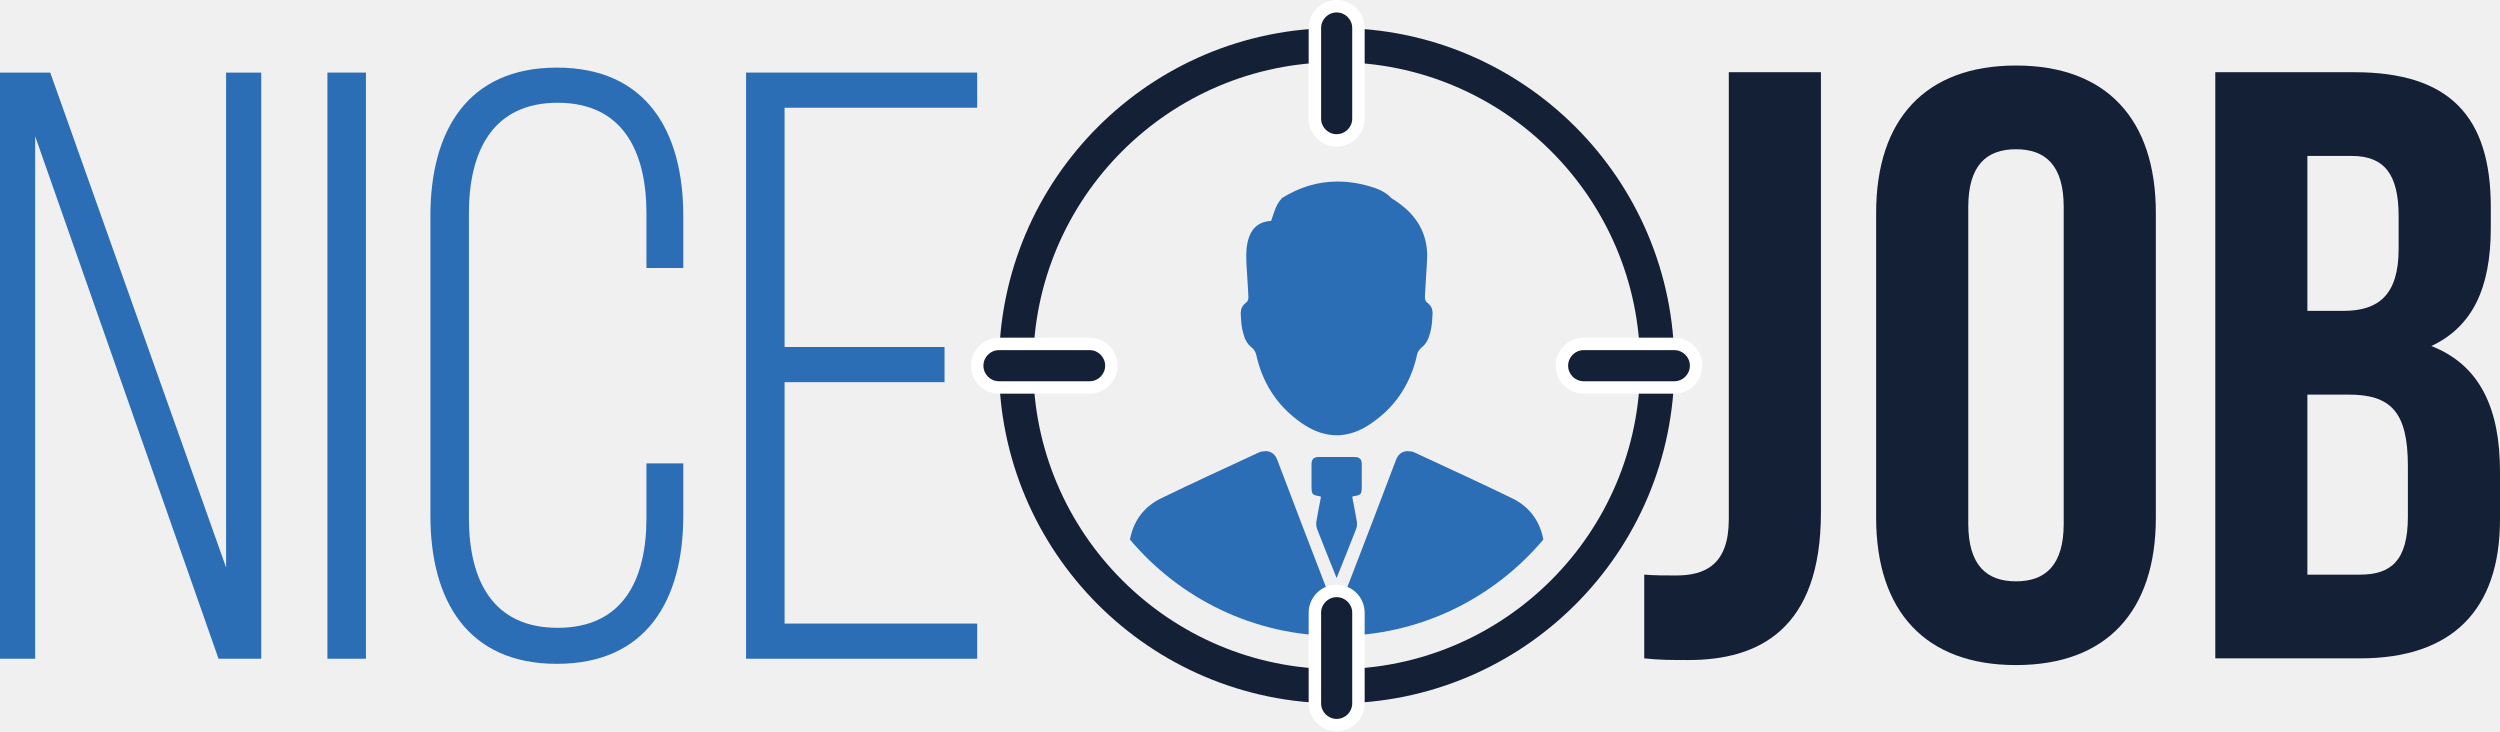
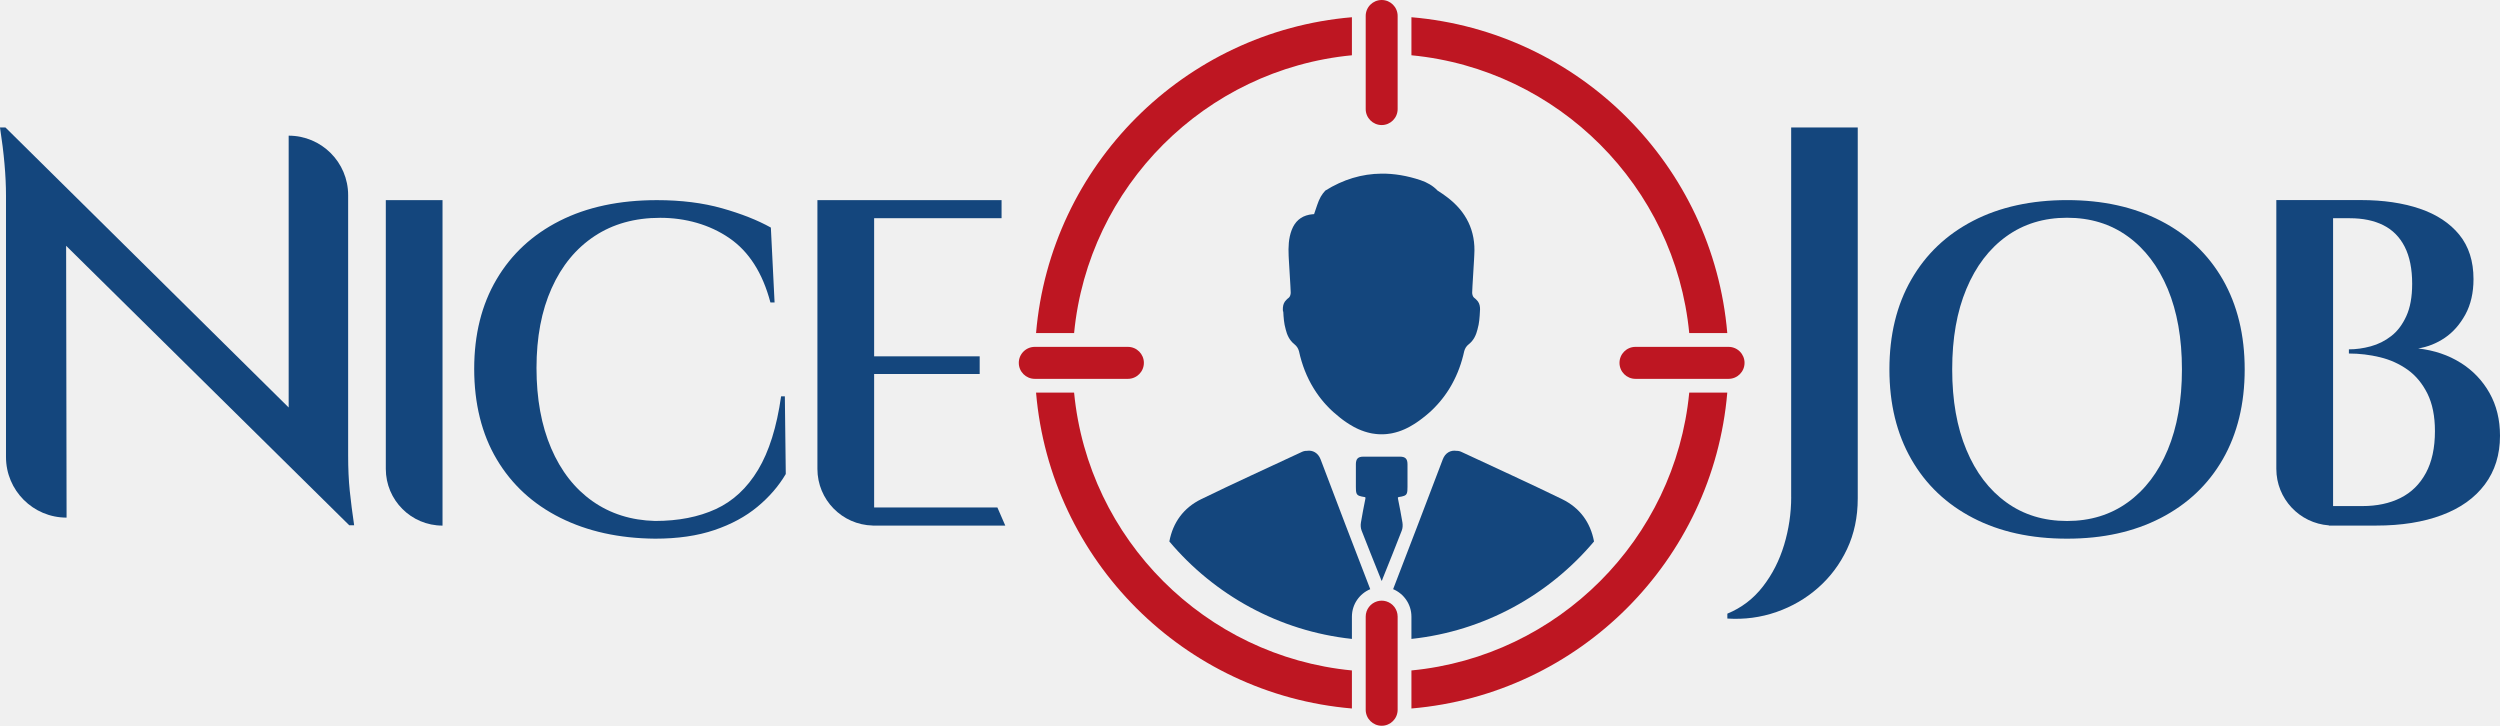
- <svg xmlns="http://www.w3.org/2000/svg" id="Vrstva_2" data-name="Vrstva 2" viewBox="0 0 803.55 235.07">
+ <svg xmlns="http://www.w3.org/2000/svg" id="Vrstva_2" data-name="Vrstva 2" viewBox="0 0 725.49 210.61">
  <defs>
    <style>
      .cls-1 {
-         fill: #2c6eb6;
+         fill: #be1622;
      }

      .cls-2 {
-         fill: #fff;
-       }
- 
-       .cls-3 {
-         fill: #132035;
+         fill: #14467d;
      }
    </style>
  </defs>
  <g id="Vrstva_1-2" data-name="Vrstva 1">
    <g>
-       <g>
-         <path class="cls-1" d="M11.3,211.74H0V23.33h16.15l56.52,159.07V23.33h11.3v188.4h-13.73L11.3,43.79v167.95Z" />
-         <path class="cls-1" d="M117.62,23.33v188.4h-12.38V23.33h12.38Z" />
-         <path class="cls-1" d="M219.62,69.36v16.78h-11.84v-17.58c0-20.19-7.81-35.53-28.53-35.53s-28.53,15.34-28.53,35.53v97.97c0,20.19,7.8,35.26,28.53,35.26s28.53-15.07,28.53-35.26v-17.58h11.84v16.78c0,27.18-11.84,47.64-40.64,47.64s-40.64-20.46-40.64-47.64v-96.36c0-27.18,11.84-47.64,40.64-47.64s40.64,20.46,40.64,47.64Z" />
-         <path class="cls-1" d="M303.59,111.54v11.3h-51.41v77.59h61.91v11.3h-74.29V23.33h74.29v11.3h-61.91v76.9h51.41Z" />
-       </g>
-       <g>
-         <path class="cls-3" d="M528.48,184.7c3.23.27,7,.27,10.23.27,9.42,0,16.96-3.5,16.96-18.03V23.21h29.61v141.57c0,37.68-20.19,47.37-42.53,47.37-5.38,0-9.42,0-14.26-.54v-26.92Z" />
-         <path class="cls-3" d="M603.03,68.43c0-30.15,15.88-47.37,44.95-47.37s44.95,17.23,44.95,47.37v97.97c0,30.15-15.88,47.37-44.95,47.37s-44.95-17.23-44.95-47.37v-97.97ZM632.64,168.28c0,13.46,5.92,18.57,15.34,18.57s15.34-5.11,15.34-18.57v-101.74c0-13.46-5.92-18.57-15.34-18.57s-15.34,5.11-15.34,18.57v101.74Z" />
-         <path class="cls-3" d="M800.59,66.54v6.73c0,19.38-5.92,31.76-19.11,37.95,15.88,6.19,22.07,20.46,22.07,40.37v15.34c0,29.07-15.34,44.68-44.95,44.68h-46.56V23.21h44.68c30.68,0,43.87,14.26,43.87,43.33ZM741.64,50.13v49.79h11.57c11.04,0,17.76-4.84,17.76-19.92v-10.5c0-13.46-4.58-19.38-15.07-19.38h-14.27ZM741.64,126.83v57.87h16.96c9.96,0,15.34-4.58,15.34-18.57v-16.42c0-17.5-5.65-22.88-19.11-22.88h-13.19Z" />
-       </g>
-       <g>
-         <g>
-           <path class="cls-3" d="M429.63,20c53.78,0,97.54,43.75,97.54,97.54s-43.75,97.54-97.54,97.54-97.54-43.75-97.54-97.54,43.75-97.54,97.54-97.54M429.63,9c-59.94,0-108.54,48.59-108.54,108.54s48.59,108.54,108.54,108.54,108.54-48.59,108.54-108.54S489.57,9,429.63,9h0Z" />
-           <g>
-             <path class="cls-1" d="M496.06,173.42c-15.94,18.93-39.8,30.98-66.43,30.98s-50.5-12.05-66.44-30.98c1.12-5.95,4.45-10.54,9.97-13.23,10.42-5.09,20.99-9.87,31.49-14.78.51-.25,1.06-.36,1.61-.35,1.75-.28,3.48.61,4.25,2.66,5.15,13.68,10.42,27.32,15.67,40.96.18.47.37.94.56,1.4.55,1.38,1.31,2.38,2.89,2.44,1.57-.06,2.34-1.06,2.88-2.44.19-.46.38-.93.56-1.39,5.25-13.65,10.52-27.29,15.67-40.97.77-2.05,2.5-2.94,4.25-2.66.55-.01,1.1.1,1.61.35,10.5,4.91,21.07,9.69,31.49,14.78,5.52,2.69,8.86,7.28,9.97,13.23Z" />
-             <path class="cls-1" d="M398.83,101.47c.09,1.85.21,3.71.73,5.47,0,.01,0,.02,0,.03.45,1.81,1.19,3.49,2.74,4.72.83.66,1.19,1.35,1.44,2.19,0,0,0,0,0,0,.93,4.25,2.44,8.12,4.57,11.58.14.23.29.47.44.7.14.22.29.44.43.66.01.03.03.05.05.07.12.18.25.37.39.55.04.06.08.12.12.17.11.16.23.32.35.48.07.1.15.2.23.3.07.09.14.18.21.27.11.15.23.3.35.44.06.08.12.15.18.22.16.19.32.38.48.57.16.19.33.38.5.56.04.05.08.09.12.13.18.2.36.39.55.59.2.21.4.42.61.62.2.2.41.41.63.61.21.2.43.4.65.6.65.59,1.33,1.16,2.04,1.71.17.13.34.27.52.4.11.09.23.17.35.26.19.14.38.27.56.41,0,0,.02.01.02.02.12.09.25.17.38.26.11.08.22.15.33.22.02.01.04.02.05.03.22.15.44.29.67.43.44.28.89.54,1.34.78.32.18.65.34.97.5.18.09.37.17.55.26,1.28.57,2.57.99,3.86,1.26,0,0,0,0,.01,0,.17.04.34.07.51.1.34.06.67.11,1.01.15.17.02.34.04.51.05.11.01.23.02.34.03.22.01.45.02.67.03.23,0,.46,0,.69,0,.22,0,.45-.02.67-.03.11,0,.23-.02.34-.03.17-.02.34-.03.51-.05.34-.04.67-.09,1.01-.15.17-.03.34-.06.51-.1,0,0,0,0,.01,0,1.29-.27,2.57-.68,3.86-1.26.18-.08.36-.17.55-.26.32-.16.65-.32.97-.5.45-.24.89-.5,1.34-.78.24-.15.48-.31.72-.47.24-.16.47-.32.7-.48,0,0,.02-.01.02-.02.15-.11.31-.22.46-.33,1.06-.77,2.07-1.58,3.01-2.44.22-.2.43-.39.65-.59.21-.2.42-.4.63-.61.21-.2.41-.41.61-.62.2-.21.4-.42.59-.63.19-.21.39-.43.57-.65.16-.19.32-.38.48-.57.06-.07.12-.15.18-.22.12-.15.24-.29.35-.44.07-.09.14-.18.21-.27.08-.1.15-.2.23-.3.12-.16.23-.32.35-.48.04-.06.08-.11.12-.17.13-.18.26-.36.39-.55.02-.03.03-.05.05-.07.15-.22.3-.44.43-.66.15-.23.3-.46.44-.7.15-.23.29-.47.42-.71.12-.2.23-.41.35-.62,1.72-3.11,2.99-6.54,3.79-10.26,0,0,0,0,0,0,.25-.84.61-1.53,1.44-2.19,1.55-1.23,2.29-2.91,2.74-4.72,0-.01,0-.02,0-.03.52-1.76.64-3.62.73-5.47,0-.04,0-.07.01-.11.04-.34.05-.68.02-.99,0-.06,0-.13-.01-.19-.08-.93-.41-1.72-1.07-2.35-.22-.24-.48-.47-.77-.68-.39-.29-.62-1.08-.59-1.62.03-.7.06-1.4.1-2.09.18-2.76.34-5.52.5-8.29.02-.37.04-.74.05-1.1,0-.08.01-.15.02-.23.51-7.61-2.55-13.63-8.5-18.12-.98-.74-1.97-1.42-2.98-2.05-1.43-1.52-3.29-2.57-5.31-3.25-4.19-1.4-8.27-2.09-12.25-2.05-6.14.05-12,1.82-17.56,5.3-.54.57-1.02,1.22-1.43,1.93-.9,1.58-1.34,3.43-2.08,5.43-.3.03-.9.06-1.47.17-2.74.54-4.53,2.2-5.52,4.77-1,2.63-1.08,5.35-.96,8.09.01.37.03.74.05,1.1.15,2.76.31,5.52.5,8.29.03.7.07,1.4.1,2.09.02.54-.2,1.33-.59,1.62-.29.21-.55.44-.77.68-.67.63-1,1.42-1.07,2.36,0,.06,0,.11-.01.17-.03.32-.02.65.02,1,0,.03,0,.07.01.1Z" />
-             <path class="cls-1" d="M434.87,159.54c.79-.12,1.37-.23,1.78-.4.93-.35,1.05-1.02,1.05-2.77,0-1.23,0-2.46,0-3.69,0-1.15,0-2.31,0-3.46-.01-1.65-.68-2.32-2.34-2.33-1.89,0-3.78,0-5.67,0h-.13c-1.89,0-3.78,0-5.67,0-1.65,0-2.32.67-2.34,2.33,0,1.15-.01,2.31,0,3.46,0,1.23,0,2.46,0,3.69,0,1.75.13,2.42,1.05,2.77.41.16.98.27,1.78.4.04.04.1.1.19.19-.02.13-.04.25-.06.38-.47,2.44-.99,4.93-1.39,7.44-.13.79-.07,1.71.21,2.45,1.88,4.87,3.85,9.71,5.79,14.56.02.05.04.1.06.15.13.33.25.66.38,1,.02-.04.04-.07.05-.11.02.04.04.07.05.11.13-.33.25-.67.38-1,.02-.05.04-.1.06-.15,1.94-4.85,3.91-9.69,5.79-14.56.29-.74.34-1.66.21-2.45-.4-2.51-.92-5-1.39-7.44-.02-.13-.04-.25-.06-.38.09-.08.14-.14.19-.19Z" />
-           </g>
-           <g>
-             <g>
-               <path class="cls-3" d="M429.63,45.13c-3.86,0-7-3.14-7-7V9c0-3.86,3.14-7,7-7s7,3.14,7,7v29.13c0,3.86-3.14,7-7,7Z" />
-               <path class="cls-2" d="M429.63,4c2.76,0,5,2.24,5,5v29.13c0,2.76-2.24,5-5,5s-5-2.24-5-5V9c0-2.76,2.24-5,5-5M429.63,0c-4.96,0-9,4.04-9,9v29.13c0,4.96,4.04,9,9,9s9-4.04,9-9V9c0-4.96-4.04-9-9-9h0Z" />
-             </g>
-             <g>
-               <path class="cls-3" d="M429.63,233.07c-3.86,0-7-3.14-7-7v-29.13c0-3.86,3.14-7,7-7s7,3.14,7,7v29.13c0,3.86-3.14,7-7,7Z" />
-               <path class="cls-2" d="M429.63,191.94c2.76,0,5,2.24,5,5v29.13c0,2.76-2.24,5-5,5s-5-2.24-5-5v-29.13c0-2.76,2.24-5,5-5M429.63,187.94c-4.96,0-9,4.04-9,9v29.13c0,4.96,4.04,9,9,9s9-4.04,9-9v-29.13c0-4.96-4.04-9-9-9h0Z" />
-             </g>
-           </g>
-         </g>
-         <g>
-           <g>
-             <path class="cls-3" d="M509.03,124.54c-3.86,0-7-3.14-7-7s3.14-7,7-7h29.13c3.86,0,7,3.14,7,7s-3.14,7-7,7h-29.13Z" />
-             <path class="cls-2" d="M538.16,112.54c2.76,0,5,2.24,5,5s-2.24,5-5,5h-29.13c-2.76,0-5-2.24-5-5s2.24-5,5-5h29.13M538.16,108.54h-29.13c-4.96,0-9,4.04-9,9s4.04,9,9,9h29.13c4.96,0,9-4.04,9-9s-4.04-9-9-9h0Z" />
-           </g>
-           <g>
-             <path class="cls-3" d="M321.09,124.54c-3.86,0-7-3.14-7-7s3.14-7,7-7h29.13c3.86,0,7,3.14,7,7s-3.14,7-7,7h-29.13Z" />
-             <path class="cls-2" d="M350.22,112.54c2.76,0,5,2.24,5,5s-2.24,5-5,5h-29.13c-2.76,0-5-2.24-5-5s2.24-5,5-5h29.13M350.22,108.54h-29.13c-4.96,0-9,4.04-9,9s4.04,9,9,9h29.13c4.96,0,9-4.04,9-9s-4.04-9-9-9h0Z" />
-           </g>
-         </g>
-       </g>
+       <path class="cls-2" d="M714.09,105.3c-3.56-2.25-7.67-3.64-12.35-4.18,2.79-.45,5.37-1.48,7.76-3.1,2.38-1.62,4.36-3.87,5.94-6.75,1.57-2.88,2.36-6.3,2.36-10.26,0-5.22-1.37-9.51-4.12-12.89-2.75-3.37-6.57-5.89-11.47-7.56-4.9-1.66-10.59-2.5-17.07-2.5h-24.56v78c0,8.68,6.73,15.78,15.25,16.4,0,.02,0,.04,0,.06h13.76c7.29,0,13.63-1.01,19.03-3.04,5.4-2.02,9.56-4.99,12.48-8.91,2.92-3.91,4.39-8.61,4.39-14.1,0-4.68-1.01-8.82-3.04-12.42-2.02-3.6-4.81-6.52-8.37-8.77ZM703.97,137.28c-1.75,3.24-4.21,5.65-7.35,7.22-3.15,1.58-6.84,2.36-11.07,2.36h-8.5V63.33h4.86c3.78,0,7.02.67,9.72,2.02,2.7,1.35,4.77,3.44,6.21,6.27,1.44,2.83,2.16,6.41,2.16,10.73,0,3.78-.56,6.91-1.69,9.38-1.13,2.47-2.59,4.41-4.39,5.8-1.8,1.4-3.78,2.38-5.94,2.97-2.16.59-4.27.88-6.34.88v1.21c3.06,0,6.07.36,9.04,1.08,2.97.72,5.64,1.94,8.03,3.64,2.38,1.71,4.29,4.03,5.74,6.95,1.44,2.93,2.16,6.55,2.16,10.86,0,4.86-.88,8.91-2.63,12.15Z" />
+       <path class="cls-2" d="M226.67,115.02c-1.26,8.91-3.49,16.01-6.68,21.32-3.19,5.31-7.29,9.11-12.28,11.4-4.99,2.29-10.86,3.44-17.61,3.44-6.93-.18-12.98-2.09-18.15-5.73-5.17-3.64-9.18-8.77-12.01-15.38-2.83-6.61-4.25-14.37-4.25-23.28s1.46-16.62,4.39-23.14c2.92-6.52,7.06-11.56,12.42-15.11,5.35-3.55,11.72-5.33,19.09-5.33s14.33,1.96,20.04,5.87c5.71,3.91,9.69,10.15,11.94,18.69h1.21l-1.08-21.73c-3.87-2.16-8.59-4.02-14.17-5.6-5.58-1.57-11.88-2.36-18.89-2.36-10.89,0-20.29,2-28.2,6-7.92,4-14.03,9.67-18.35,17-4.32,7.33-6.48,15.99-6.48,25.98s2.18,18.92,6.55,26.25c4.36,7.33,10.5,12.98,18.42,16.94,7.92,3.96,17.09,5.98,27.53,6.07,6.57,0,12.3-.83,17.21-2.5,4.9-1.66,9.06-3.91,12.48-6.75,3.42-2.83,6.16-6,8.23-9.51l-.27-22.54h-1.08Z" />
+       <path class="cls-2" d="M253.67,147.27v-38.73h30.63v-5.13h-30.63v-40.08h36.98v-5.26h-53.44v78c0,8.96,7.15,16.23,16.06,16.44v.02h38.46l-2.29-5.26h-35.76Z" />
+       <path class="cls-2" d="M111.96,136.07c0,9.09,7.37,16.46,16.46,16.46V58.07h-16.46v78Z" />
+       <path class="cls-2" d="M519.8,144.2c0,4.75-.69,9.39-2.06,13.93-1.37,4.54-3.43,8.58-6.18,12.11-2.75,3.54-6.18,6.15-10.29,7.84v1.42c4.96.32,9.71-.32,14.25-1.9,4.54-1.58,8.58-3.93,12.11-7.05,3.54-3.12,6.33-6.86,8.39-11.24,2.06-4.38,3.09-9.26,3.09-14.65V36.99h-19.32v107.21Z" />
+       <path class="cls-2" d="M101.03,132.16V56.63c0-9.53-7.73-17.26-17.26-17.26v78.88L1.58,36.99H0c1.16,7.5,1.74,14.09,1.74,19.79v75.85c0,9.71,7.87,17.58,17.58,17.58l-.13-78.88,82.16,81.1h1.42c-.53-3.59-.95-6.91-1.27-9.98-.32-3.06-.47-6.49-.47-10.29Z" />
+       <path class="cls-2" d="M627.04,64.08c-7.79-4.01-16.86-6.01-27.19-6.01s-19.53,2-27.26,6.01c-7.75,4.01-13.72,9.69-17.95,17.07-4.24,7.38-6.34,16.06-6.34,26.05s2.11,18.66,6.34,26.05c4.22,7.38,10.2,13.06,17.95,17.07,7.73,4.01,16.81,6,27.26,6s19.41-2,27.19-6c7.77-4.01,13.78-9.69,18.02-17.07,4.22-7.38,6.34-16.06,6.34-26.05s-2.12-18.66-6.34-26.05c-4.24-7.38-10.24-13.06-18.02-17.07ZM629.07,130.54c-2.75,6.57-6.61,11.65-11.61,15.25-4.99,3.6-10.86,5.4-17.61,5.4s-12.62-1.79-17.61-5.4c-4.99-3.6-8.87-8.68-11.6-15.25-2.75-6.57-4.12-14.34-4.12-23.35s1.36-16.77,4.12-23.35c2.74-6.57,6.61-11.65,11.6-15.25,4.99-3.6,10.86-5.4,17.61-5.4s12.62,1.79,17.61,5.4c4.99,3.6,8.85,8.68,11.61,15.25,2.74,6.57,4.12,14.34,4.12,23.35s-1.38,16.77-4.12,23.35Z" />
+       <path class="cls-1" d="M501.25,113.94c-4.14,48.71-42.96,87.53-91.66,91.66v-11.04c42.56-4.09,76.53-38.06,80.62-80.62h11.04Z" />
+       <path class="cls-1" d="M392.32,194.56v11.04c-48.71-4.14-87.52-42.95-91.66-91.66h11.04c4.09,42.56,38.05,76.53,80.62,80.62Z" />
+       <path class="cls-1" d="M501.25,96.66h-11.04c-4.09-42.56-38.06-76.53-80.62-80.62V5c48.7,4.13,87.52,42.95,91.66,91.66Z" />
+       <path class="cls-1" d="M392.32,5v11.04c-42.57,4.09-76.53,38.06-80.62,80.62h-11.04c4.14-48.71,42.95-87.52,91.66-91.66Z" />
+       <path class="cls-2" d="M397.64,170.98c-3.12,1.3-5.32,4.38-5.32,7.97v6.46c-21.19-2.27-39.95-12.8-52.98-28.28,1.04-5.52,4.13-9.77,9.24-12.27,9.67-4.72,19.47-9.15,29.21-13.71.47-.23.99-.33,1.5-.32,1.62-.26,3.22.57,3.94,2.47,4.73,12.58,9.58,25.13,14.41,37.68Z" />
+       <path class="cls-2" d="M462.58,157.13c-13.04,15.49-31.8,26.01-52.99,28.28v-6.46c0-3.59-2.2-6.67-5.31-7.98,4.82-12.55,9.67-25.1,14.41-37.67.71-1.9,2.31-2.73,3.94-2.47.51-.01,1.02.09,1.49.32,9.74,4.56,19.54,8.99,29.21,13.71,5.12,2.5,8.22,6.75,9.25,12.27Z" />
+       <path class="cls-2" d="M372.4,90.4c.09,1.72.2,3.44.68,5.08,0,0,0,.02,0,.03.41,1.68,1.1,3.24,2.54,4.38.77.61,1.11,1.26,1.34,2.03,0,0,0,0,0,0,.86,3.95,2.26,7.53,4.24,10.74.13.22.26.43.41.65.13.21.27.41.4.61.01.02.03.05.05.07.12.17.23.34.36.51.03.05.07.11.11.16.11.15.22.3.32.44.07.09.14.18.21.27.06.09.13.17.19.25.11.14.22.27.33.41.05.07.11.14.17.21.14.18.29.35.44.53.15.18.3.35.46.52.04.04.07.08.11.12.17.18.34.36.51.54.18.19.37.39.56.58.19.19.38.38.58.56.2.19.4.37.6.55.61.55,1.24,1.07,1.89,1.59.16.12.32.25.48.37.11.08.22.16.32.24.17.13.35.25.52.38,0,0,.01,0,.02.01.12.08.23.16.35.24.1.07.2.14.3.21.02.01.03.02.05.03.21.14.41.27.62.4.41.26.83.5,1.24.73.3.16.6.32.9.46.17.08.34.16.51.24,1.19.53,2.38.92,3.58,1.17,0,0,0,0,0,0,.16.03.31.06.47.09.31.05.62.1.94.13.16.02.31.03.47.05.11,0,.21.02.32.02.21.01.41.02.62.03.21,0,.42,0,.64,0,.21,0,.41-.01.62-.03.11,0,.21-.01.32-.02.16-.01.31-.03.47-.05.31-.04.62-.08.94-.13.16-.03.31-.06.47-.09,0,0,0,0,0,0,1.2-.25,2.39-.63,3.58-1.17.17-.08.34-.16.51-.24.3-.14.6-.3.9-.46.41-.22.83-.47,1.24-.73.22-.14.45-.28.67-.43.22-.15.44-.3.65-.45,0,0,.01,0,.02-.01.14-.1.28-.2.43-.31.98-.71,1.92-1.47,2.8-2.26.2-.18.4-.36.6-.55.2-.19.39-.37.58-.57.19-.19.38-.38.56-.58.18-.19.37-.39.55-.59.18-.2.36-.4.53-.6.15-.17.3-.35.44-.53.06-.07.11-.14.17-.21.11-.13.22-.27.33-.41.07-.08.13-.17.19-.25.07-.09.14-.18.21-.27.11-.15.22-.29.32-.44.04-.05.08-.11.11-.16.12-.17.24-.34.36-.51.02-.02.03-.04.05-.07.14-.2.27-.4.4-.61.14-.21.27-.43.41-.65.14-.22.27-.44.39-.66.11-.19.22-.38.32-.57,1.6-2.89,2.77-6.06,3.52-9.51,0,0,0,0,0,0,.23-.78.57-1.42,1.34-2.03,1.44-1.14,2.13-2.7,2.54-4.38,0,0,0-.02,0-.03.48-1.63.59-3.35.68-5.07,0-.03,0-.07,0-.1.04-.32.04-.63.02-.92,0-.06,0-.12-.01-.18-.07-.86-.38-1.6-1-2.18-.2-.22-.44-.43-.71-.63-.36-.27-.57-1-.55-1.51.03-.65.06-1.29.09-1.94.17-2.56.32-5.12.46-7.69.02-.34.04-.68.05-1.02,0-.07,0-.14.01-.21.47-7.06-2.37-12.65-7.89-16.81-.91-.69-1.83-1.32-2.76-1.9-1.33-1.41-3.05-2.39-4.93-3.02-3.89-1.3-7.68-1.94-11.36-1.9-5.69.05-11.13,1.69-16.29,4.92-.5.53-.95,1.13-1.33,1.79-.84,1.47-1.24,3.19-1.93,5.04-.28.03-.83.05-1.37.16-2.54.5-4.2,2.04-5.12,4.43-.93,2.44-1,4.96-.89,7.5.01.34.03.68.05,1.02.14,2.56.29,5.12.46,7.69.03.65.06,1.29.09,1.94.02.5-.19,1.24-.55,1.51-.27.2-.51.41-.71.63-.62.58-.93,1.32-1,2.18,0,.05,0,.11-.01.16-.02.29-.02.6.02.93,0,.03,0,.06,0,.09Z" />
+       <path class="cls-2" d="M405.82,144.26c.74-.11,1.27-.22,1.65-.37.86-.33.98-.94.98-2.57,0-1.14,0-2.28,0-3.43,0-1.07,0-2.14,0-3.21-.01-1.53-.63-2.15-2.17-2.16-1.75,0-3.51,0-5.26,0h-.12c-1.75,0-3.51,0-5.26,0-1.53,0-2.15.62-2.17,2.16,0,1.07,0,2.14,0,3.21,0,1.14,0,2.28,0,3.43,0,1.62.12,2.24.98,2.57.38.15.91.25,1.65.37.04.04.09.1.17.17-.02.12-.04.24-.05.35-.44,2.26-.92,4.57-1.29,6.9-.12.73-.07,1.59.2,2.28,1.75,4.52,3.57,9.01,5.37,13.51.02.05.04.09.06.14.12.31.24.62.35.93.02-.04.03-.07.05-.1.02.03.03.07.05.1.12-.31.24-.62.35-.93.02-.05.04-.09.06-.14,1.8-4.5,3.63-8.99,5.37-13.51.27-.69.31-1.54.2-2.28-.37-2.33-.85-4.63-1.29-6.9-.02-.12-.04-.23-.05-.35.08-.08.13-.13.17-.17Z" />
+       <path class="cls-1" d="M405.59,4.63v27.02c0,2.56-2.07,4.64-4.63,4.64s-4.64-2.08-4.64-4.64V4.63c0-2.56,2.08-4.63,4.64-4.63s4.63,2.07,4.63,4.63Z" />
+       <path class="cls-1" d="M405.59,178.95v27.02c0,2.56-2.07,4.64-4.63,4.64s-4.64-2.08-4.64-4.64v-27.02c0-2.12,1.42-3.9,3.36-4.46.41-.12.84-.18,1.28-.18s.87.06,1.28.18c1.94.56,3.35,2.34,3.35,4.46Z" />
+       <path class="cls-1" d="M506.26,105.3c0,2.56-2.07,4.64-4.64,4.64h-27.01c-2.57,0-4.64-2.08-4.64-4.64s2.07-4.64,4.64-4.64h27.01c2.57,0,4.64,2.08,4.64,4.64Z" />
+       <path class="cls-1" d="M331.95,105.3c0,2.56-2.08,4.64-4.64,4.64h-27.02c-2.56,0-4.64-2.08-4.64-4.64s2.08-4.64,4.64-4.64h27.02c2.56,0,4.64,2.08,4.64,4.64Z" />
    </g>
  </g>
</svg>
